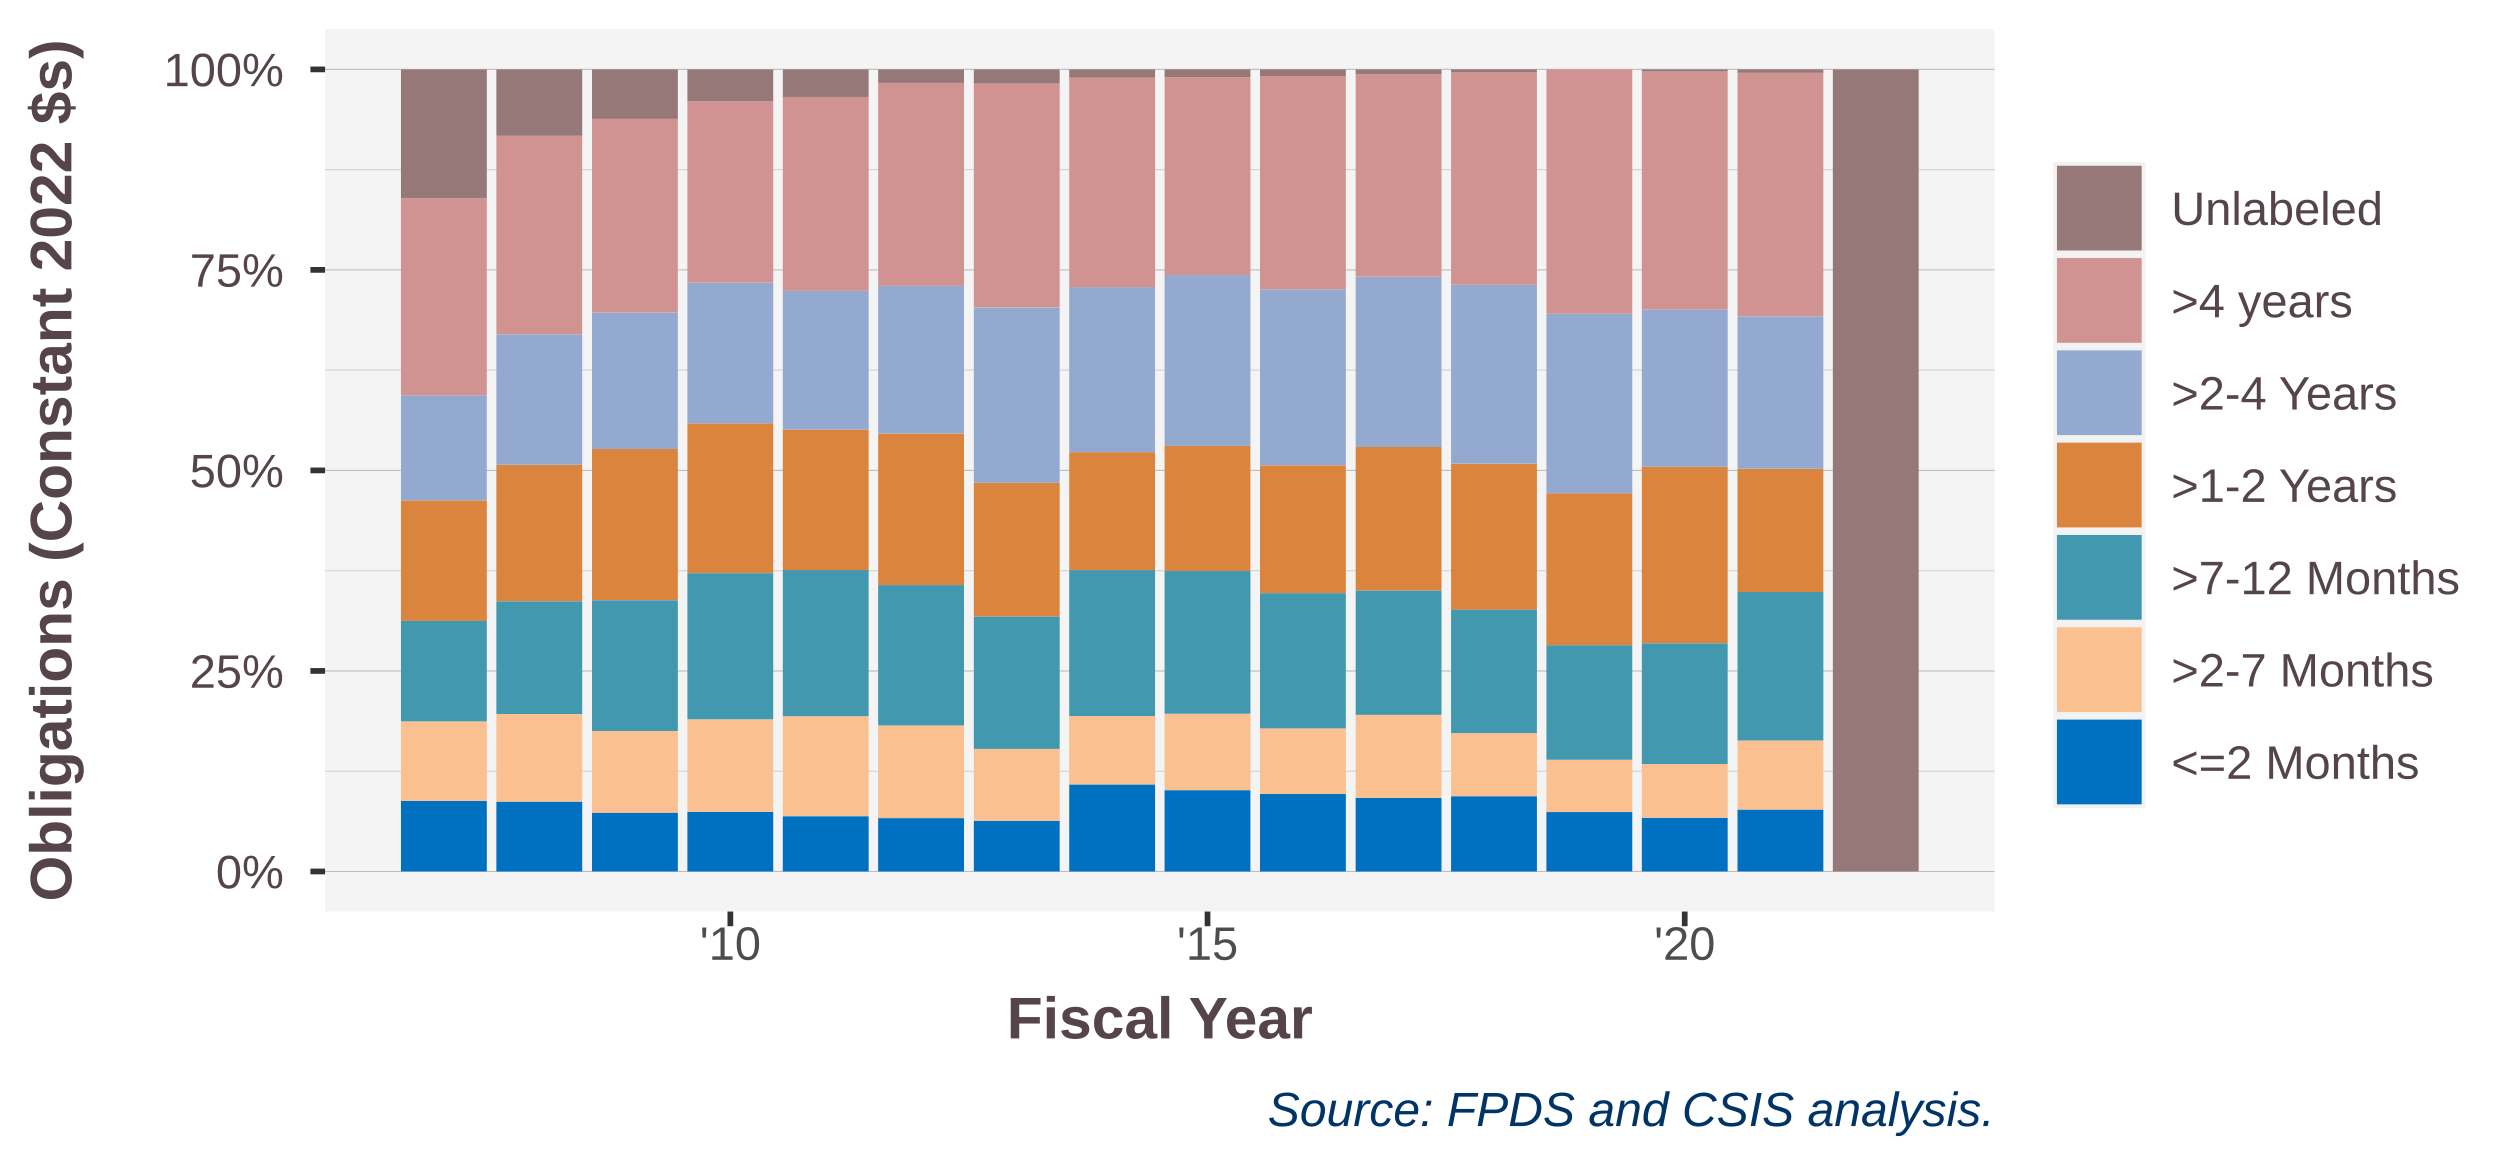
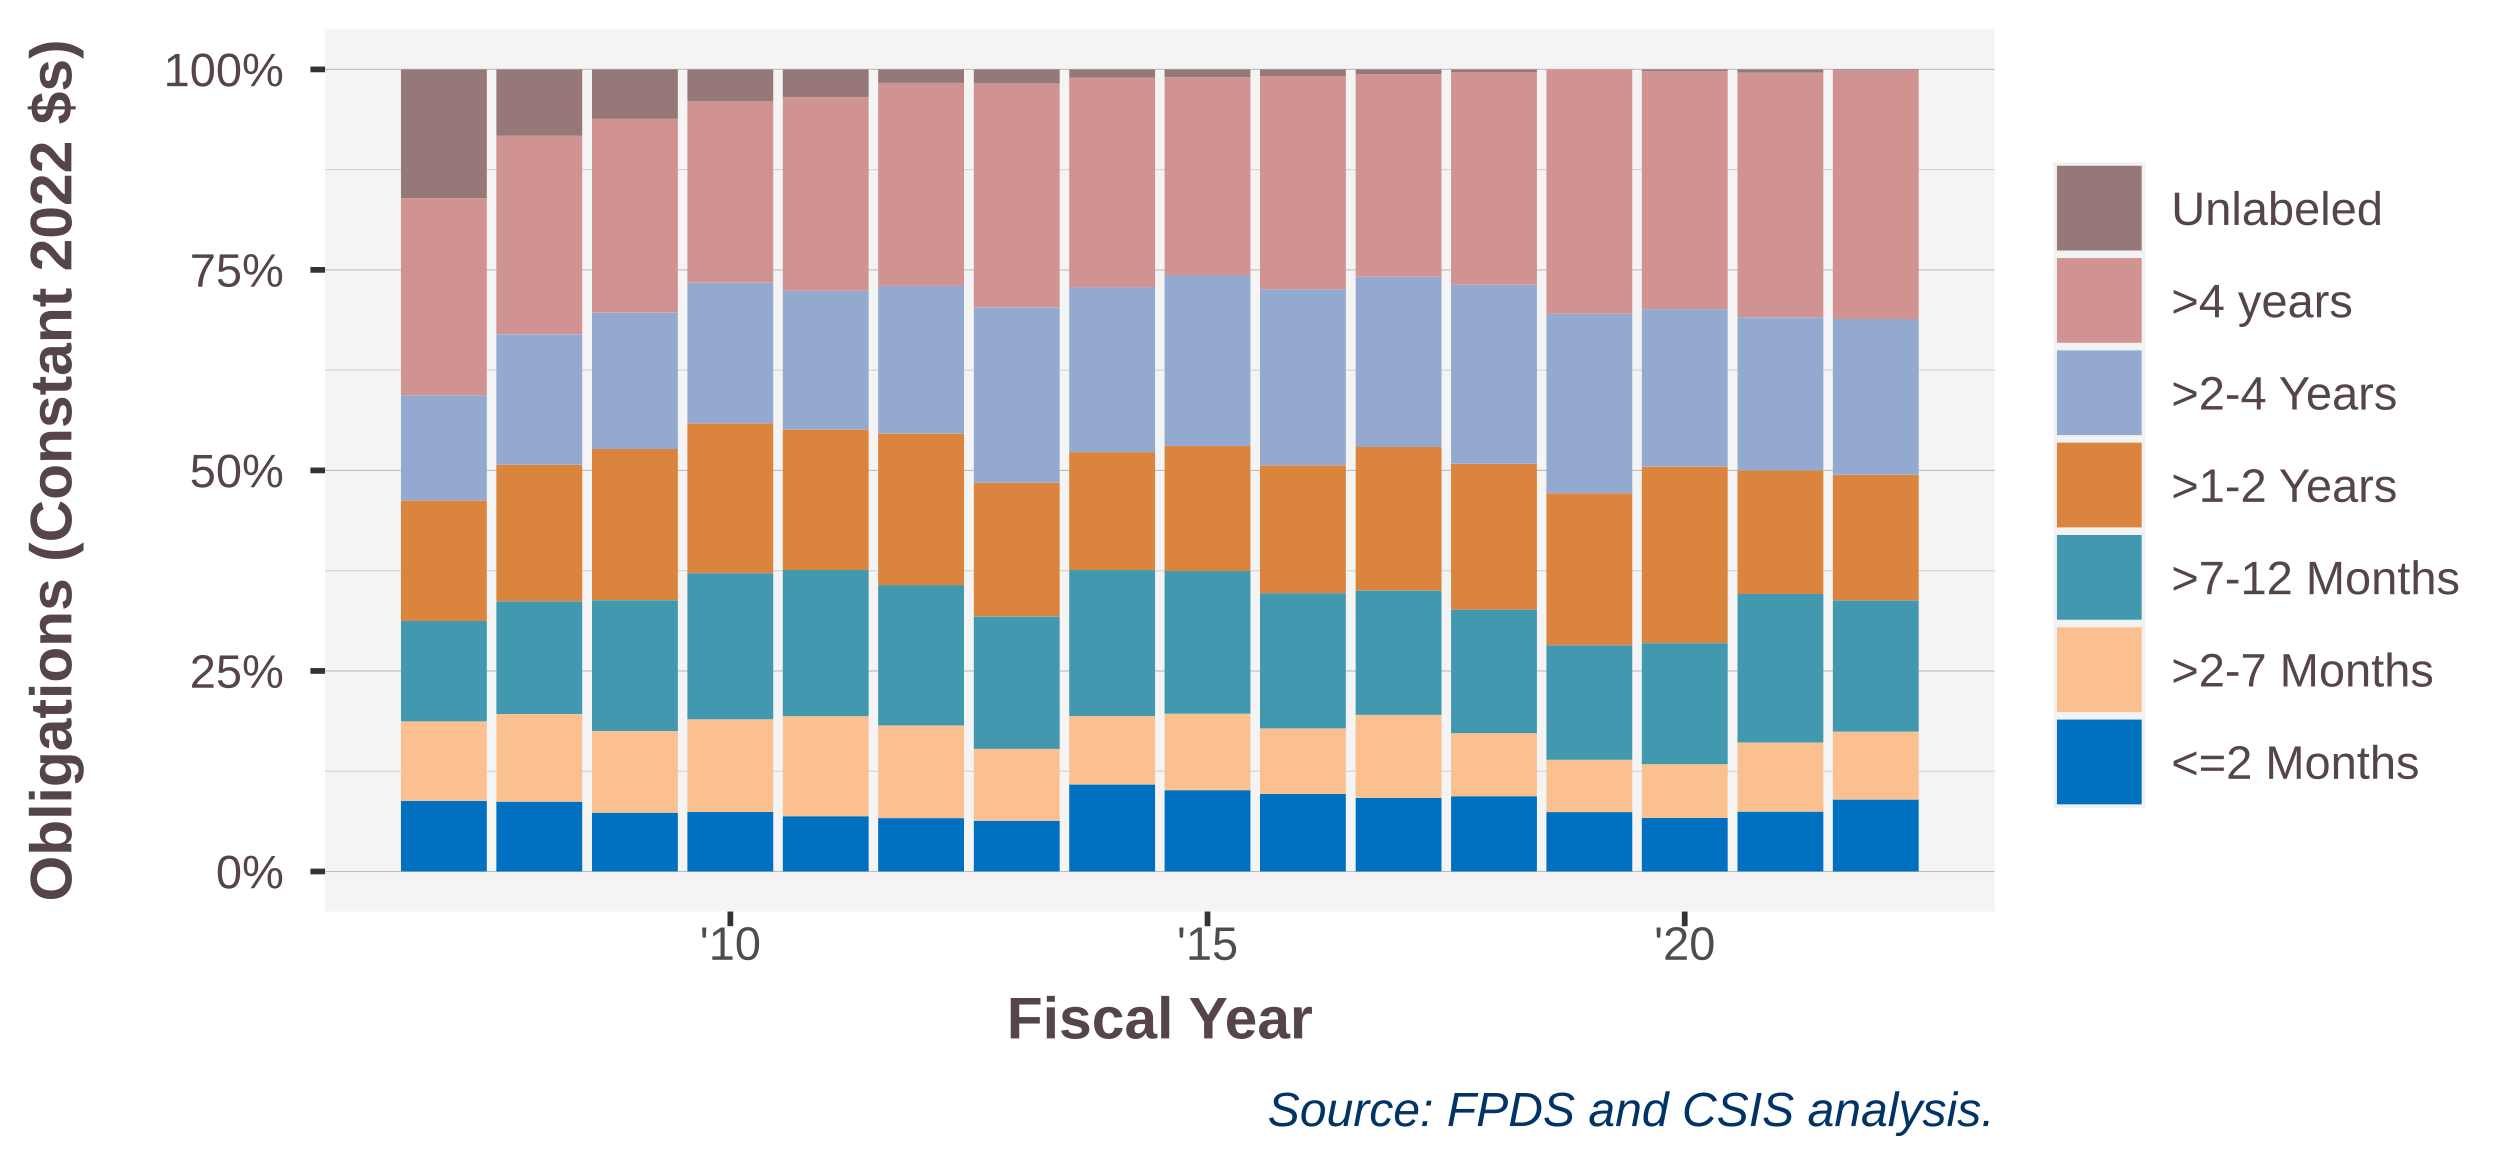
<svg xmlns="http://www.w3.org/2000/svg" class="svglite" width="468.00pt" height="216.00pt" viewBox="0 0 468.00 216.00">
  <defs>
    <style type="text/css">
    .svglite line, .svglite polyline, .svglite polygon, .svglite path, .svglite rect, .svglite circle {
      fill: none;
      stroke: #000000;
      stroke-linecap: round;
      stroke-linejoin: round;
      stroke-miterlimit: 10.00;
    }
    .svglite text {
      white-space: pre;
    }
  </style>
  </defs>
  <rect width="100%" height="100%" style="stroke: none; fill: #FFFFFF;" />
  <defs>
    <clipPath id="cpMC4wMHw0NjguMDB8MC4wMHwyMTYuMDA=">
      <rect x="0.00" y="0.00" width="468.00" height="216.00" />
    </clipPath>
  </defs>
  <g clip-path="url(#cpMC4wMHw0NjguMDB8MC4wMHwyMTYuMDA=)">
    <rect x="0.00" y="0.00" width="468.00" height="216.00" style="stroke-width: 1.07; stroke: #FFFFFF; fill: #FFFFFF;" />
  </g>
  <defs>
    <clipPath id="cpNjAuODV8MzczLjM5fDUuNDh8MTcwLjY0">
      <rect x="60.85" y="5.48" width="312.54" height="165.16" />
    </clipPath>
  </defs>
  <g clip-path="url(#cpNjAuODV8MzczLjM5fDUuNDh8MTcwLjY0)">
    <rect x="60.85" y="5.48" width="312.54" height="165.16" style="stroke-width: 1.07; stroke: none; fill: #F4F4F4;" />
    <polyline points="60.85,144.37 373.39,144.37 " style="stroke-width: 0.21; stroke: #D3D3D3; stroke-linecap: butt;" />
    <polyline points="60.85,106.83 373.39,106.83 " style="stroke-width: 0.21; stroke: #D3D3D3; stroke-linecap: butt;" />
    <polyline points="60.85,69.29 373.39,69.29 " style="stroke-width: 0.21; stroke: #D3D3D3; stroke-linecap: butt;" />
    <polyline points="60.85,31.76 373.39,31.76 " style="stroke-width: 0.21; stroke: #D3D3D3; stroke-linecap: butt;" />
    <polyline points="60.85,163.14 373.39,163.14 " style="stroke-width: 0.21; stroke: #BEBEBE; stroke-linecap: butt;" />
    <polyline points="60.85,125.60 373.39,125.60 " style="stroke-width: 0.21; stroke: #BEBEBE; stroke-linecap: butt;" />
    <polyline points="60.85,88.06 373.39,88.06 " style="stroke-width: 0.21; stroke: #BEBEBE; stroke-linecap: butt;" />
    <polyline points="60.85,50.52 373.39,50.52 " style="stroke-width: 0.21; stroke: #BEBEBE; stroke-linecap: butt;" />
    <polyline points="60.85,12.99 373.39,12.99 " style="stroke-width: 0.21; stroke: #BEBEBE; stroke-linecap: butt;" />
    <rect x="75.06" y="149.93" width="16.07" height="13.20" style="stroke-width: 1.07; stroke: none; stroke-linecap: butt; stroke-linejoin: miter; fill: #0070C0;" />
    <rect x="92.92" y="150.06" width="16.07" height="13.08" style="stroke-width: 1.07; stroke: none; stroke-linecap: butt; stroke-linejoin: miter; fill: #0070C0;" />
    <rect x="110.82" y="152.12" width="16.07" height="11.01" style="stroke-width: 1.07; stroke: none; stroke-linecap: butt; stroke-linejoin: miter; fill: #0070C0;" />
    <rect x="128.68" y="151.98" width="16.07" height="11.16" style="stroke-width: 1.07; stroke: none; stroke-linecap: butt; stroke-linejoin: miter; fill: #0070C0;" />
    <rect x="146.54" y="152.80" width="16.07" height="10.34" style="stroke-width: 1.07; stroke: none; stroke-linecap: butt; stroke-linejoin: miter; fill: #0070C0;" />
    <rect x="164.39" y="153.15" width="16.07" height="9.99" style="stroke-width: 1.07; stroke: none; stroke-linecap: butt; stroke-linejoin: miter; fill: #0070C0;" />
    <rect x="182.30" y="153.64" width="16.07" height="9.49" style="stroke-width: 1.07; stroke: none; stroke-linecap: butt; stroke-linejoin: miter; fill: #0070C0;" />
    <rect x="200.16" y="146.84" width="16.07" height="16.30" style="stroke-width: 1.07; stroke: none; stroke-linecap: butt; stroke-linejoin: miter; fill: #0070C0;" />
    <rect x="218.01" y="147.92" width="16.07" height="15.22" style="stroke-width: 1.07; stroke: none; stroke-linecap: butt; stroke-linejoin: miter; fill: #0070C0;" />
    <rect x="235.87" y="148.64" width="16.07" height="14.50" style="stroke-width: 1.07; stroke: none; stroke-linecap: butt; stroke-linejoin: miter; fill: #0070C0;" />
    <rect x="253.78" y="149.38" width="16.07" height="13.76" style="stroke-width: 1.07; stroke: none; stroke-linecap: butt; stroke-linejoin: miter; fill: #0070C0;" />
    <rect x="271.64" y="149.05" width="16.07" height="14.09" style="stroke-width: 1.07; stroke: none; stroke-linecap: butt; stroke-linejoin: miter; fill: #0070C0;" />
-     <rect x="289.49" y="152.01" width="16.07" height="11.12" style="stroke-width: 1.07; stroke: none; stroke-linecap: butt; stroke-linejoin: miter; fill: #0070C0;" />
-     <rect x="307.35" y="153.08" width="16.07" height="10.05" style="stroke-width: 1.07; stroke: none; stroke-linecap: butt; stroke-linejoin: miter; fill: #0070C0;" />
-     <rect x="325.26" y="151.54" width="16.07" height="11.59" style="stroke-width: 1.07; stroke: none; stroke-linecap: butt; stroke-linejoin: miter; fill: #0070C0;" />
+     <rect x="289.49" y="152.02" width="16.07" height="11.12" style="stroke-width: 1.07; stroke: none; stroke-linecap: butt; stroke-linejoin: miter; fill: #0070C0;" />
+     <rect x="307.35" y="153.11" width="16.07" height="10.03" style="stroke-width: 1.07; stroke: none; stroke-linecap: butt; stroke-linejoin: miter; fill: #0070C0;" />
+     <rect x="325.26" y="151.92" width="16.07" height="11.21" style="stroke-width: 1.07; stroke: none; stroke-linecap: butt; stroke-linejoin: miter; fill: #0070C0;" />
+     <rect x="343.11" y="149.66" width="16.07" height="13.48" style="stroke-width: 1.07; stroke: none; stroke-linecap: butt; stroke-linejoin: miter; fill: #0070C0;" />
    <rect x="75.06" y="93.67" width="16.07" height="22.57" style="stroke-width: 1.07; stroke: none; stroke-linecap: butt; stroke-linejoin: miter; fill: #DB843D;" />
    <rect x="92.92" y="87.00" width="16.07" height="25.57" style="stroke-width: 1.07; stroke: none; stroke-linecap: butt; stroke-linejoin: miter; fill: #DB843D;" />
    <rect x="110.82" y="84.05" width="16.07" height="28.33" style="stroke-width: 1.07; stroke: none; stroke-linecap: butt; stroke-linejoin: miter; fill: #DB843D;" />
    <rect x="128.68" y="79.24" width="16.07" height="28.07" style="stroke-width: 1.07; stroke: none; stroke-linecap: butt; stroke-linejoin: miter; fill: #DB843D;" />
    <rect x="146.54" y="80.40" width="16.07" height="26.31" style="stroke-width: 1.07; stroke: none; stroke-linecap: butt; stroke-linejoin: miter; fill: #DB843D;" />
    <rect x="164.39" y="81.15" width="16.07" height="28.38" style="stroke-width: 1.07; stroke: none; stroke-linecap: butt; stroke-linejoin: miter; fill: #DB843D;" />
    <rect x="182.30" y="90.36" width="16.07" height="25.08" style="stroke-width: 1.07; stroke: none; stroke-linecap: butt; stroke-linejoin: miter; fill: #DB843D;" />
    <rect x="200.16" y="84.64" width="16.07" height="22.07" style="stroke-width: 1.07; stroke: none; stroke-linecap: butt; stroke-linejoin: miter; fill: #DB843D;" />
    <rect x="218.01" y="83.46" width="16.07" height="23.44" style="stroke-width: 1.07; stroke: none; stroke-linecap: butt; stroke-linejoin: miter; fill: #DB843D;" />
    <rect x="235.87" y="87.10" width="16.07" height="23.96" style="stroke-width: 1.07; stroke: none; stroke-linecap: butt; stroke-linejoin: miter; fill: #DB843D;" />
    <rect x="253.78" y="83.68" width="16.07" height="26.89" style="stroke-width: 1.07; stroke: none; stroke-linecap: butt; stroke-linejoin: miter; fill: #DB843D;" />
    <rect x="271.64" y="86.81" width="16.07" height="27.34" style="stroke-width: 1.07; stroke: none; stroke-linecap: butt; stroke-linejoin: miter; fill: #DB843D;" />
    <rect x="289.49" y="92.33" width="16.07" height="28.47" style="stroke-width: 1.07; stroke: none; stroke-linecap: butt; stroke-linejoin: miter; fill: #DB843D;" />
-     <rect x="307.35" y="87.38" width="16.07" height="33.06" style="stroke-width: 1.07; stroke: none; stroke-linecap: butt; stroke-linejoin: miter; fill: #DB843D;" />
-     <rect x="325.26" y="87.75" width="16.07" height="23.08" style="stroke-width: 1.07; stroke: none; stroke-linecap: butt; stroke-linejoin: miter; fill: #DB843D;" />
+     <rect x="307.35" y="87.33" width="16.07" height="33.07" style="stroke-width: 1.07; stroke: none; stroke-linecap: butt; stroke-linejoin: miter; fill: #DB843D;" />
+     <rect x="325.26" y="88.05" width="16.07" height="23.14" style="stroke-width: 1.07; stroke: none; stroke-linecap: butt; stroke-linejoin: miter; fill: #DB843D;" />
+     <rect x="343.11" y="88.88" width="16.07" height="23.53" style="stroke-width: 1.07; stroke: none; stroke-linecap: butt; stroke-linejoin: miter; fill: #DB843D;" />
    <rect x="75.06" y="73.99" width="16.07" height="19.68" style="stroke-width: 1.07; stroke: none; stroke-linecap: butt; stroke-linejoin: miter; fill: #93A9CF;" />
    <rect x="92.92" y="62.58" width="16.07" height="24.42" style="stroke-width: 1.07; stroke: none; stroke-linecap: butt; stroke-linejoin: miter; fill: #93A9CF;" />
    <rect x="110.82" y="58.51" width="16.07" height="25.54" style="stroke-width: 1.07; stroke: none; stroke-linecap: butt; stroke-linejoin: miter; fill: #93A9CF;" />
    <rect x="128.68" y="52.90" width="16.07" height="26.34" style="stroke-width: 1.07; stroke: none; stroke-linecap: butt; stroke-linejoin: miter; fill: #93A9CF;" />
    <rect x="146.54" y="54.44" width="16.07" height="25.96" style="stroke-width: 1.07; stroke: none; stroke-linecap: butt; stroke-linejoin: miter; fill: #93A9CF;" />
    <rect x="164.39" y="53.52" width="16.07" height="27.63" style="stroke-width: 1.07; stroke: none; stroke-linecap: butt; stroke-linejoin: miter; fill: #93A9CF;" />
    <rect x="182.30" y="57.56" width="16.07" height="32.81" style="stroke-width: 1.07; stroke: none; stroke-linecap: butt; stroke-linejoin: miter; fill: #93A9CF;" />
    <rect x="200.16" y="53.74" width="16.07" height="30.90" style="stroke-width: 1.07; stroke: none; stroke-linecap: butt; stroke-linejoin: miter; fill: #93A9CF;" />
    <rect x="218.01" y="51.49" width="16.07" height="31.98" style="stroke-width: 1.07; stroke: none; stroke-linecap: butt; stroke-linejoin: miter; fill: #93A9CF;" />
    <rect x="235.87" y="54.15" width="16.07" height="32.94" style="stroke-width: 1.07; stroke: none; stroke-linecap: butt; stroke-linejoin: miter; fill: #93A9CF;" />
    <rect x="253.78" y="51.81" width="16.07" height="31.87" style="stroke-width: 1.07; stroke: none; stroke-linecap: butt; stroke-linejoin: miter; fill: #93A9CF;" />
    <rect x="271.64" y="53.31" width="16.07" height="33.49" style="stroke-width: 1.07; stroke: none; stroke-linecap: butt; stroke-linejoin: miter; fill: #93A9CF;" />
-     <rect x="289.49" y="58.76" width="16.07" height="33.57" style="stroke-width: 1.07; stroke: none; stroke-linecap: butt; stroke-linejoin: miter; fill: #93A9CF;" />
-     <rect x="307.35" y="57.94" width="16.07" height="29.44" style="stroke-width: 1.07; stroke: none; stroke-linecap: butt; stroke-linejoin: miter; fill: #93A9CF;" />
-     <rect x="325.26" y="59.22" width="16.07" height="28.53" style="stroke-width: 1.07; stroke: none; stroke-linecap: butt; stroke-linejoin: miter; fill: #93A9CF;" />
+     <rect x="289.49" y="58.76" width="16.07" height="33.58" style="stroke-width: 1.07; stroke: none; stroke-linecap: butt; stroke-linejoin: miter; fill: #93A9CF;" />
+     <rect x="307.35" y="57.87" width="16.07" height="29.47" style="stroke-width: 1.07; stroke: none; stroke-linecap: butt; stroke-linejoin: miter; fill: #93A9CF;" />
+     <rect x="325.26" y="59.40" width="16.07" height="28.66" style="stroke-width: 1.07; stroke: none; stroke-linecap: butt; stroke-linejoin: miter; fill: #93A9CF;" />
+     <rect x="343.11" y="59.72" width="16.07" height="29.15" style="stroke-width: 1.07; stroke: none; stroke-linecap: butt; stroke-linejoin: miter; fill: #93A9CF;" />
    <rect x="75.06" y="135.03" width="16.07" height="14.90" style="stroke-width: 1.07; stroke: none; stroke-linecap: butt; stroke-linejoin: miter; fill: #FAC090;" />
    <rect x="92.92" y="133.66" width="16.07" height="16.40" style="stroke-width: 1.07; stroke: none; stroke-linecap: butt; stroke-linejoin: miter; fill: #FAC090;" />
    <rect x="110.82" y="136.85" width="16.07" height="15.28" style="stroke-width: 1.07; stroke: none; stroke-linecap: butt; stroke-linejoin: miter; fill: #FAC090;" />
    <rect x="128.68" y="134.65" width="16.07" height="17.33" style="stroke-width: 1.07; stroke: none; stroke-linecap: butt; stroke-linejoin: miter; fill: #FAC090;" />
    <rect x="146.54" y="134.07" width="16.07" height="18.72" style="stroke-width: 1.07; stroke: none; stroke-linecap: butt; stroke-linejoin: miter; fill: #FAC090;" />
    <rect x="164.39" y="135.81" width="16.07" height="17.34" style="stroke-width: 1.07; stroke: none; stroke-linecap: butt; stroke-linejoin: miter; fill: #FAC090;" />
    <rect x="182.30" y="140.19" width="16.07" height="13.45" style="stroke-width: 1.07; stroke: none; stroke-linecap: butt; stroke-linejoin: miter; fill: #FAC090;" />
    <rect x="200.16" y="134.03" width="16.07" height="12.81" style="stroke-width: 1.07; stroke: none; stroke-linecap: butt; stroke-linejoin: miter; fill: #FAC090;" />
    <rect x="218.01" y="133.61" width="16.07" height="14.31" style="stroke-width: 1.07; stroke: none; stroke-linecap: butt; stroke-linejoin: miter; fill: #FAC090;" />
    <rect x="235.87" y="136.36" width="16.07" height="12.28" style="stroke-width: 1.07; stroke: none; stroke-linecap: butt; stroke-linejoin: miter; fill: #FAC090;" />
    <rect x="253.78" y="133.82" width="16.07" height="15.56" style="stroke-width: 1.07; stroke: none; stroke-linecap: butt; stroke-linejoin: miter; fill: #FAC090;" />
    <rect x="271.64" y="137.24" width="16.07" height="11.81" style="stroke-width: 1.07; stroke: none; stroke-linecap: butt; stroke-linejoin: miter; fill: #FAC090;" />
    <rect x="289.49" y="142.23" width="16.07" height="9.79" style="stroke-width: 1.07; stroke: none; stroke-linecap: butt; stroke-linejoin: miter; fill: #FAC090;" />
-     <rect x="307.35" y="143.02" width="16.07" height="10.06" style="stroke-width: 1.07; stroke: none; stroke-linecap: butt; stroke-linejoin: miter; fill: #FAC090;" />
-     <rect x="325.26" y="138.62" width="16.07" height="12.92" style="stroke-width: 1.07; stroke: none; stroke-linecap: butt; stroke-linejoin: miter; fill: #FAC090;" />
+     <rect x="307.35" y="143.04" width="16.07" height="10.06" style="stroke-width: 1.07; stroke: none; stroke-linecap: butt; stroke-linejoin: miter; fill: #FAC090;" />
+     <rect x="325.26" y="139.00" width="16.07" height="12.92" style="stroke-width: 1.07; stroke: none; stroke-linecap: butt; stroke-linejoin: miter; fill: #FAC090;" />
+     <rect x="343.11" y="136.96" width="16.07" height="12.70" style="stroke-width: 1.07; stroke: none; stroke-linecap: butt; stroke-linejoin: miter; fill: #FAC090;" />
    <rect x="75.06" y="37.11" width="16.07" height="36.89" style="stroke-width: 1.07; stroke: none; stroke-linecap: butt; stroke-linejoin: miter; fill: #D19392;" />
    <rect x="92.92" y="25.42" width="16.07" height="37.16" style="stroke-width: 1.07; stroke: none; stroke-linecap: butt; stroke-linejoin: miter; fill: #D19392;" />
    <rect x="110.82" y="22.25" width="16.07" height="36.26" style="stroke-width: 1.07; stroke: none; stroke-linecap: butt; stroke-linejoin: miter; fill: #D19392;" />
    <rect x="128.68" y="18.96" width="16.07" height="33.94" style="stroke-width: 1.07; stroke: none; stroke-linecap: butt; stroke-linejoin: miter; fill: #D19392;" />
    <rect x="146.54" y="18.15" width="16.07" height="36.29" style="stroke-width: 1.07; stroke: none; stroke-linecap: butt; stroke-linejoin: miter; fill: #D19392;" />
    <rect x="164.39" y="15.52" width="16.07" height="38.00" style="stroke-width: 1.07; stroke: none; stroke-linecap: butt; stroke-linejoin: miter; fill: #D19392;" />
    <rect x="182.30" y="15.64" width="16.07" height="41.91" style="stroke-width: 1.07; stroke: none; stroke-linecap: butt; stroke-linejoin: miter; fill: #D19392;" />
    <rect x="200.16" y="14.54" width="16.07" height="39.20" style="stroke-width: 1.07; stroke: none; stroke-linecap: butt; stroke-linejoin: miter; fill: #D19392;" />
    <rect x="218.01" y="14.48" width="16.07" height="37.00" style="stroke-width: 1.07; stroke: none; stroke-linecap: butt; stroke-linejoin: miter; fill: #D19392;" />
    <rect x="235.87" y="14.24" width="16.07" height="39.91" style="stroke-width: 1.07; stroke: none; stroke-linecap: butt; stroke-linejoin: miter; fill: #D19392;" />
    <rect x="253.78" y="13.92" width="16.07" height="37.88" style="stroke-width: 1.07; stroke: none; stroke-linecap: butt; stroke-linejoin: miter; fill: #D19392;" />
    <rect x="271.64" y="13.55" width="16.07" height="39.76" style="stroke-width: 1.07; stroke: none; stroke-linecap: butt; stroke-linejoin: miter; fill: #D19392;" />
    <rect x="289.49" y="13.01" width="16.07" height="45.74" style="stroke-width: 1.07; stroke: none; stroke-linecap: butt; stroke-linejoin: miter; fill: #D19392;" />
-     <rect x="307.35" y="13.40" width="16.07" height="44.55" style="stroke-width: 1.07; stroke: none; stroke-linecap: butt; stroke-linejoin: miter; fill: #D19392;" />
-     <rect x="325.26" y="13.62" width="16.07" height="45.59" style="stroke-width: 1.07; stroke: none; stroke-linecap: butt; stroke-linejoin: miter; fill: #D19392;" />
+     <rect x="307.35" y="13.30" width="16.07" height="44.57" style="stroke-width: 1.07; stroke: none; stroke-linecap: butt; stroke-linejoin: miter; fill: #D19392;" />
+     <rect x="325.26" y="13.60" width="16.07" height="45.79" style="stroke-width: 1.07; stroke: none; stroke-linecap: butt; stroke-linejoin: miter; fill: #D19392;" />
+     <rect x="343.11" y="13.21" width="16.07" height="46.51" style="stroke-width: 1.07; stroke: none; stroke-linecap: butt; stroke-linejoin: miter; fill: #D19392;" />
    <rect x="75.06" y="116.24" width="16.07" height="18.80" style="stroke-width: 1.07; stroke: none; stroke-linecap: butt; stroke-linejoin: miter; fill: #4198AF;" />
    <rect x="92.92" y="112.57" width="16.07" height="21.09" style="stroke-width: 1.07; stroke: none; stroke-linecap: butt; stroke-linejoin: miter; fill: #4198AF;" />
    <rect x="110.82" y="112.38" width="16.07" height="24.46" style="stroke-width: 1.07; stroke: none; stroke-linecap: butt; stroke-linejoin: miter; fill: #4198AF;" />
    <rect x="128.68" y="107.31" width="16.07" height="27.34" style="stroke-width: 1.07; stroke: none; stroke-linecap: butt; stroke-linejoin: miter; fill: #4198AF;" />
    <rect x="146.54" y="106.71" width="16.07" height="27.36" style="stroke-width: 1.07; stroke: none; stroke-linecap: butt; stroke-linejoin: miter; fill: #4198AF;" />
    <rect x="164.39" y="109.53" width="16.07" height="26.28" style="stroke-width: 1.07; stroke: none; stroke-linecap: butt; stroke-linejoin: miter; fill: #4198AF;" />
    <rect x="182.30" y="115.44" width="16.07" height="24.75" style="stroke-width: 1.07; stroke: none; stroke-linecap: butt; stroke-linejoin: miter; fill: #4198AF;" />
    <rect x="200.16" y="106.72" width="16.07" height="27.32" style="stroke-width: 1.07; stroke: none; stroke-linecap: butt; stroke-linejoin: miter; fill: #4198AF;" />
    <rect x="218.01" y="106.90" width="16.07" height="26.71" style="stroke-width: 1.07; stroke: none; stroke-linecap: butt; stroke-linejoin: miter; fill: #4198AF;" />
    <rect x="235.87" y="111.05" width="16.07" height="25.31" style="stroke-width: 1.07; stroke: none; stroke-linecap: butt; stroke-linejoin: miter; fill: #4198AF;" />
    <rect x="253.78" y="110.57" width="16.07" height="23.25" style="stroke-width: 1.07; stroke: none; stroke-linecap: butt; stroke-linejoin: miter; fill: #4198AF;" />
    <rect x="271.64" y="114.14" width="16.07" height="23.10" style="stroke-width: 1.07; stroke: none; stroke-linecap: butt; stroke-linejoin: miter; fill: #4198AF;" />
-     <rect x="289.49" y="120.79" width="16.07" height="21.43" style="stroke-width: 1.07; stroke: none; stroke-linecap: butt; stroke-linejoin: miter; fill: #4198AF;" />
-     <rect x="307.35" y="120.44" width="16.07" height="22.58" style="stroke-width: 1.07; stroke: none; stroke-linecap: butt; stroke-linejoin: miter; fill: #4198AF;" />
-     <rect x="325.26" y="110.82" width="16.07" height="27.80" style="stroke-width: 1.07; stroke: none; stroke-linecap: butt; stroke-linejoin: miter; fill: #4198AF;" />
+     <rect x="289.49" y="120.80" width="16.07" height="21.43" style="stroke-width: 1.07; stroke: none; stroke-linecap: butt; stroke-linejoin: miter; fill: #4198AF;" />
+     <rect x="307.35" y="120.41" width="16.07" height="22.64" style="stroke-width: 1.07; stroke: none; stroke-linecap: butt; stroke-linejoin: miter; fill: #4198AF;" />
+     <rect x="325.26" y="111.19" width="16.07" height="27.81" style="stroke-width: 1.07; stroke: none; stroke-linecap: butt; stroke-linejoin: miter; fill: #4198AF;" />
+     <rect x="343.11" y="112.40" width="16.07" height="24.56" style="stroke-width: 1.07; stroke: none; stroke-linecap: butt; stroke-linejoin: miter; fill: #4198AF;" />
    <rect x="75.06" y="12.99" width="16.07" height="24.12" style="stroke-width: 1.07; stroke: none; stroke-linecap: butt; stroke-linejoin: miter; fill: #967878;" />
    <rect x="92.92" y="12.99" width="16.07" height="12.43" style="stroke-width: 1.07; stroke: none; stroke-linecap: butt; stroke-linejoin: miter; fill: #967878;" />
    <rect x="110.82" y="12.99" width="16.07" height="9.26" style="stroke-width: 1.07; stroke: none; stroke-linecap: butt; stroke-linejoin: miter; fill: #967878;" />
    <rect x="128.68" y="12.99" width="16.07" height="5.98" style="stroke-width: 1.07; stroke: none; stroke-linecap: butt; stroke-linejoin: miter; fill: #967878;" />
    <rect x="146.54" y="12.99" width="16.07" height="5.16" style="stroke-width: 1.07; stroke: none; stroke-linecap: butt; stroke-linejoin: miter; fill: #967878;" />
    <rect x="164.39" y="12.99" width="16.07" height="2.53" style="stroke-width: 1.07; stroke: none; stroke-linecap: butt; stroke-linejoin: miter; fill: #967878;" />
    <rect x="182.30" y="12.99" width="16.07" height="2.66" style="stroke-width: 1.07; stroke: none; stroke-linecap: butt; stroke-linejoin: miter; fill: #967878;" />
    <rect x="200.16" y="12.99" width="16.07" height="1.56" style="stroke-width: 1.07; stroke: none; stroke-linecap: butt; stroke-linejoin: miter; fill: #967878;" />
    <rect x="218.01" y="12.99" width="16.07" height="1.49" style="stroke-width: 1.07; stroke: none; stroke-linecap: butt; stroke-linejoin: miter; fill: #967878;" />
    <rect x="235.87" y="12.99" width="16.07" height="1.25" style="stroke-width: 1.07; stroke: none; stroke-linecap: butt; stroke-linejoin: miter; fill: #967878;" />
    <rect x="253.78" y="12.99" width="16.07" height="0.93" style="stroke-width: 1.07; stroke: none; stroke-linecap: butt; stroke-linejoin: miter; fill: #967878;" />
    <rect x="271.64" y="12.99" width="16.07" height="0.57" style="stroke-width: 1.07; stroke: none; stroke-linecap: butt; stroke-linejoin: miter; fill: #967878;" />
    <rect x="289.49" y="12.99" width="16.07" height="0.026" style="stroke-width: 1.07; stroke: none; stroke-linecap: butt; stroke-linejoin: miter; fill: #967878;" />
-     <rect x="307.35" y="12.99" width="16.07" height="0.41" style="stroke-width: 1.07; stroke: none; stroke-linecap: butt; stroke-linejoin: miter; fill: #967878;" />
-     <rect x="325.26" y="12.99" width="16.07" height="0.64" style="stroke-width: 1.07; stroke: none; stroke-linecap: butt; stroke-linejoin: miter; fill: #967878;" />
-     <rect x="343.11" y="12.99" width="16.07" height="150.15" style="stroke-width: 1.07; stroke: none; stroke-linecap: butt; stroke-linejoin: miter; fill: #967878;" />
+     <rect x="307.35" y="12.99" width="16.07" height="0.31" style="stroke-width: 1.07; stroke: none; stroke-linecap: butt; stroke-linejoin: miter; fill: #967878;" />
+     <rect x="325.26" y="12.99" width="16.07" height="0.62" style="stroke-width: 1.07; stroke: none; stroke-linecap: butt; stroke-linejoin: miter; fill: #967878;" />
+     <rect x="343.11" y="12.99" width="16.07" height="0.22" style="stroke-width: 1.07; stroke: none; stroke-linecap: butt; stroke-linejoin: miter; fill: #967878;" />
  </g>
  <g clip-path="url(#cpMC4wMHw0NjguMDB8MC4wMHwyMTYuMDA=)">
    <text x="53.13" y="166.29" text-anchor="end" style="font-size: 8.80px;fill: #554449; font-family: &quot;Arial&quot;;" textLength="12.72px" lengthAdjust="spacingAndGlyphs">0%</text>
    <text x="53.13" y="128.75" text-anchor="end" style="font-size: 8.80px;fill: #554449; font-family: &quot;Arial&quot;;" textLength="17.62px" lengthAdjust="spacingAndGlyphs">25%</text>
    <text x="53.13" y="91.21" text-anchor="end" style="font-size: 8.80px;fill: #554449; font-family: &quot;Arial&quot;;" textLength="17.62px" lengthAdjust="spacingAndGlyphs">50%</text>
    <text x="53.13" y="53.67" text-anchor="end" style="font-size: 8.80px;fill: #554449; font-family: &quot;Arial&quot;;" textLength="17.62px" lengthAdjust="spacingAndGlyphs">75%</text>
    <text x="53.13" y="16.14" text-anchor="end" style="font-size: 8.80px;fill: #554449; font-family: &quot;Arial&quot;;" textLength="22.51px" lengthAdjust="spacingAndGlyphs">100%</text>
    <polyline points="58.11,163.14 60.85,163.14 " style="stroke-width: 1.07; stroke: #333333; stroke-linecap: butt;" />
    <polyline points="58.11,125.60 60.85,125.60 " style="stroke-width: 1.07; stroke: #333333; stroke-linecap: butt;" />
    <polyline points="58.11,88.06 60.85,88.06 " style="stroke-width: 1.07; stroke: #333333; stroke-linecap: butt;" />
    <polyline points="58.11,50.52 60.85,50.52 " style="stroke-width: 1.07; stroke: #333333; stroke-linecap: butt;" />
    <polyline points="58.11,12.99 60.85,12.99 " style="stroke-width: 1.07; stroke: #333333; stroke-linecap: butt;" />
    <polyline points="136.72,173.38 136.72,170.64 " style="stroke-width: 1.07; stroke: #333333; stroke-linecap: butt;" />
    <polyline points="226.05,173.38 226.05,170.64 " style="stroke-width: 1.07; stroke: #333333; stroke-linecap: butt;" />
    <polyline points="315.38,173.38 315.38,170.64 " style="stroke-width: 1.07; stroke: #333333; stroke-linecap: butt;" />
    <text x="136.72" y="179.68" text-anchor="middle" style="font-size: 8.80px;fill: #4D4D4D; font-family: &quot;Arial&quot;;" textLength="11.47px" lengthAdjust="spacingAndGlyphs">'10</text>
    <text x="226.05" y="179.68" text-anchor="middle" style="font-size: 8.80px;fill: #4D4D4D; font-family: &quot;Arial&quot;;" textLength="11.47px" lengthAdjust="spacingAndGlyphs">'15</text>
    <text x="315.38" y="179.68" text-anchor="middle" style="font-size: 8.80px;fill: #4D4D4D; font-family: &quot;Arial&quot;;" textLength="11.47px" lengthAdjust="spacingAndGlyphs">'20</text>
    <text x="217.12" y="194.39" text-anchor="middle" style="font-size: 11.00px; font-weight: bold;fill: #554449; font-family: &quot;Arial&quot;;" textLength="57.31px" lengthAdjust="spacingAndGlyphs">Fiscal Year</text>
    <text transform="translate(13.36,88.06) rotate(-90)" text-anchor="middle" style="font-size: 11.00px; font-weight: bold;fill: #554449; font-family: &quot;Arial&quot;;" textLength="161.41px" lengthAdjust="spacingAndGlyphs">Obligations (Constant 2022 $s)</text>
    <rect x="384.35" y="24.84" width="78.17" height="126.44" style="stroke-width: 1.07; stroke: none; fill: #FFFFFF;" />
    <rect x="384.35" y="30.32" width="17.28" height="17.28" style="stroke-width: 1.07; stroke: none; fill: #F2F2F2;" />
    <rect x="385.06" y="31.03" width="15.86" height="15.86" style="stroke-width: 1.07; stroke: none; stroke-linecap: butt; stroke-linejoin: miter; fill: #967878;" />
    <rect x="384.35" y="47.60" width="17.28" height="17.28" style="stroke-width: 1.07; stroke: none; fill: #F2F2F2;" />
    <rect x="385.06" y="48.31" width="15.86" height="15.86" style="stroke-width: 1.07; stroke: none; stroke-linecap: butt; stroke-linejoin: miter; fill: #D19392;" />
    <rect x="384.35" y="64.88" width="17.28" height="17.28" style="stroke-width: 1.07; stroke: none; fill: #F2F2F2;" />
    <rect x="385.06" y="65.59" width="15.86" height="15.86" style="stroke-width: 1.07; stroke: none; stroke-linecap: butt; stroke-linejoin: miter; fill: #93A9CF;" />
    <rect x="384.35" y="82.16" width="17.28" height="17.28" style="stroke-width: 1.07; stroke: none; fill: #F2F2F2;" />
    <rect x="385.06" y="82.87" width="15.86" height="15.86" style="stroke-width: 1.07; stroke: none; stroke-linecap: butt; stroke-linejoin: miter; fill: #DB843D;" />
    <rect x="384.35" y="99.44" width="17.28" height="17.28" style="stroke-width: 1.07; stroke: none; fill: #F2F2F2;" />
    <rect x="385.06" y="100.15" width="15.86" height="15.86" style="stroke-width: 1.07; stroke: none; stroke-linecap: butt; stroke-linejoin: miter; fill: #4198AF;" />
    <rect x="384.35" y="116.72" width="17.28" height="17.28" style="stroke-width: 1.07; stroke: none; fill: #F2F2F2;" />
    <rect x="385.06" y="117.43" width="15.86" height="15.86" style="stroke-width: 1.07; stroke: none; stroke-linecap: butt; stroke-linejoin: miter; fill: #FAC090;" />
    <rect x="384.35" y="134.00" width="17.28" height="17.28" style="stroke-width: 1.07; stroke: none; fill: #F2F2F2;" />
    <rect x="385.06" y="134.71" width="15.86" height="15.86" style="stroke-width: 1.07; stroke: none; stroke-linecap: butt; stroke-linejoin: miter; fill: #0070C0;" />
    <text x="406.46" y="42.11" style="font-size: 8.80px;fill: #554449; font-family: &quot;Arial&quot;;" textLength="39.63px" lengthAdjust="spacingAndGlyphs">Unlabeled</text>
    <text x="406.46" y="59.39" style="font-size: 8.80px;fill: #554449; font-family: &quot;Arial&quot;;" textLength="34.01px" lengthAdjust="spacingAndGlyphs">&gt;4 years</text>
    <text x="406.46" y="76.67" style="font-size: 8.80px;fill: #554449; font-family: &quot;Arial&quot;;" textLength="42.34px" lengthAdjust="spacingAndGlyphs">&gt;2-4 Years</text>
    <text x="406.46" y="93.95" style="font-size: 8.80px;fill: #554449; font-family: &quot;Arial&quot;;" textLength="42.34px" lengthAdjust="spacingAndGlyphs">&gt;1-2 Years</text>
    <text x="406.46" y="111.23" style="font-size: 8.80px;fill: #554449; font-family: &quot;Arial&quot;;" textLength="54.07px" lengthAdjust="spacingAndGlyphs">&gt;7-12 Months</text>
    <text x="406.46" y="128.51" style="font-size: 8.80px;fill: #554449; font-family: &quot;Arial&quot;;" textLength="49.18px" lengthAdjust="spacingAndGlyphs">&gt;2-7 Months</text>
    <text x="406.46" y="145.79" style="font-size: 8.80px;fill: #554449; font-family: &quot;Arial&quot;;" textLength="46.49px" lengthAdjust="spacingAndGlyphs">&lt;=2 Months</text>
    <text x="373.39" y="210.80" text-anchor="end" style="font-size: 9.00px; font-style: italic;fill: #003366; font-family: &quot;Arial&quot;;" textLength="136.05px" lengthAdjust="spacingAndGlyphs">Source: FPDS and CSIS analysis.</text>
  </g>
</svg>
